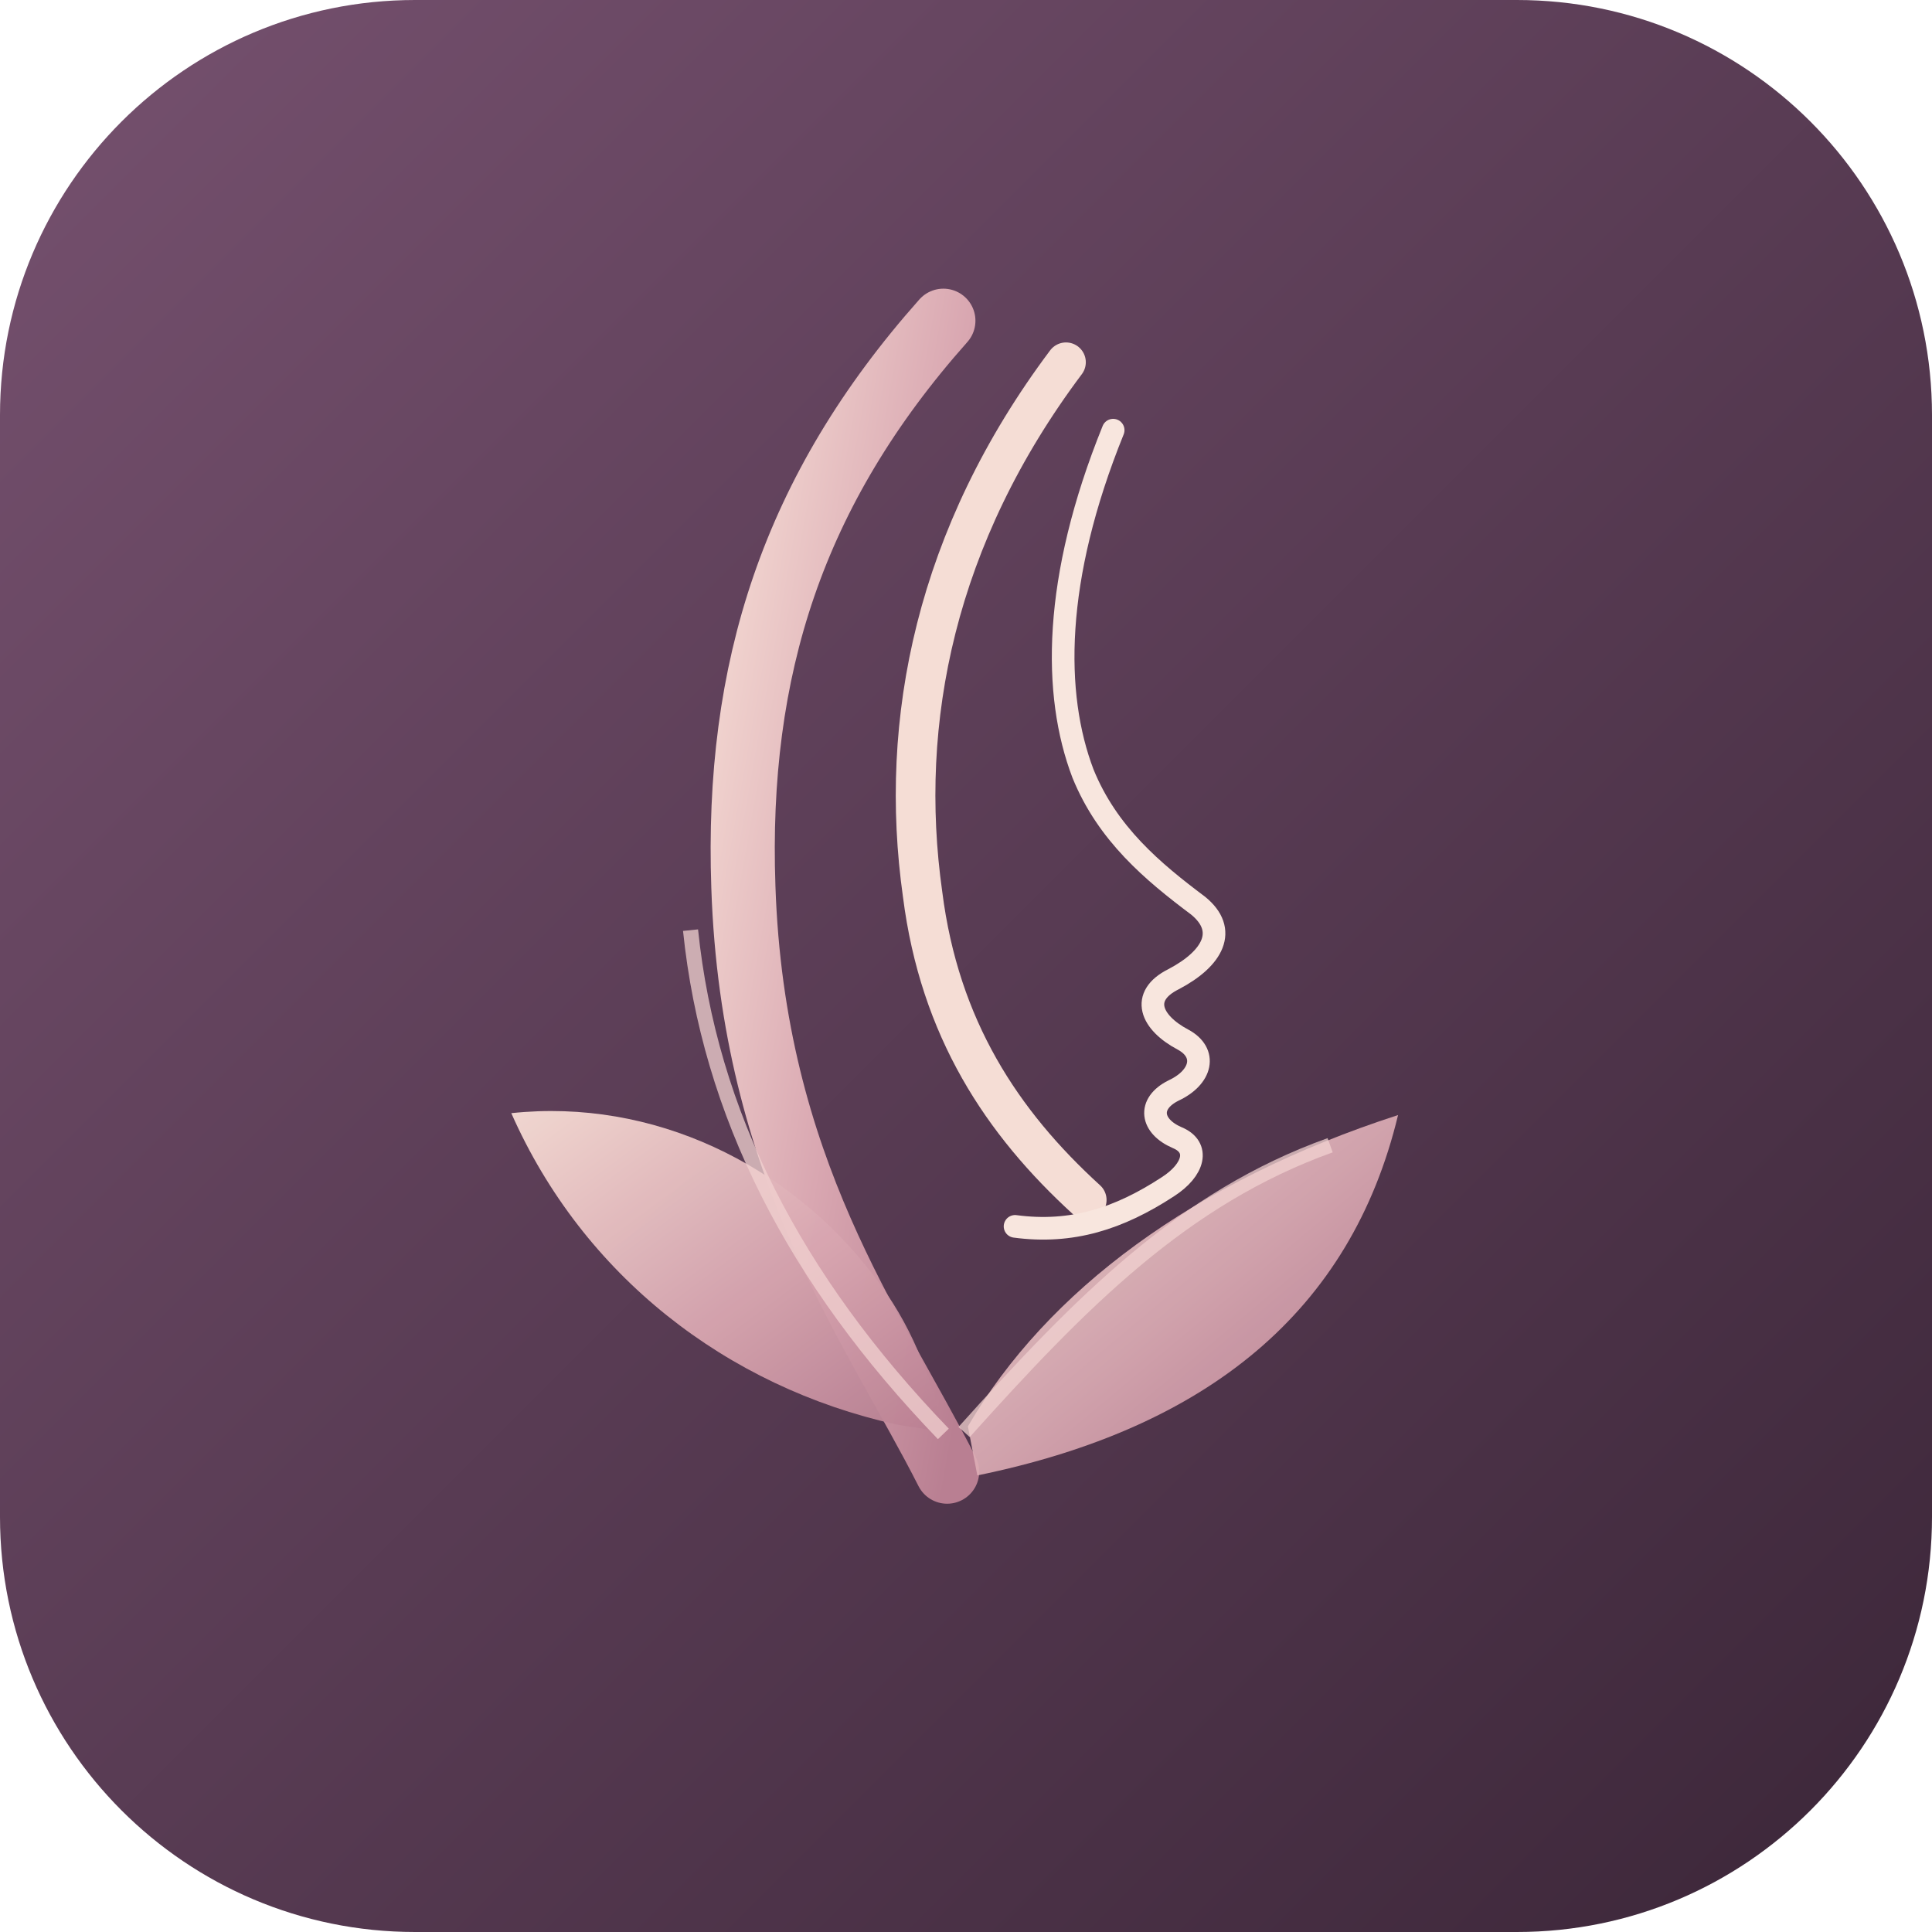
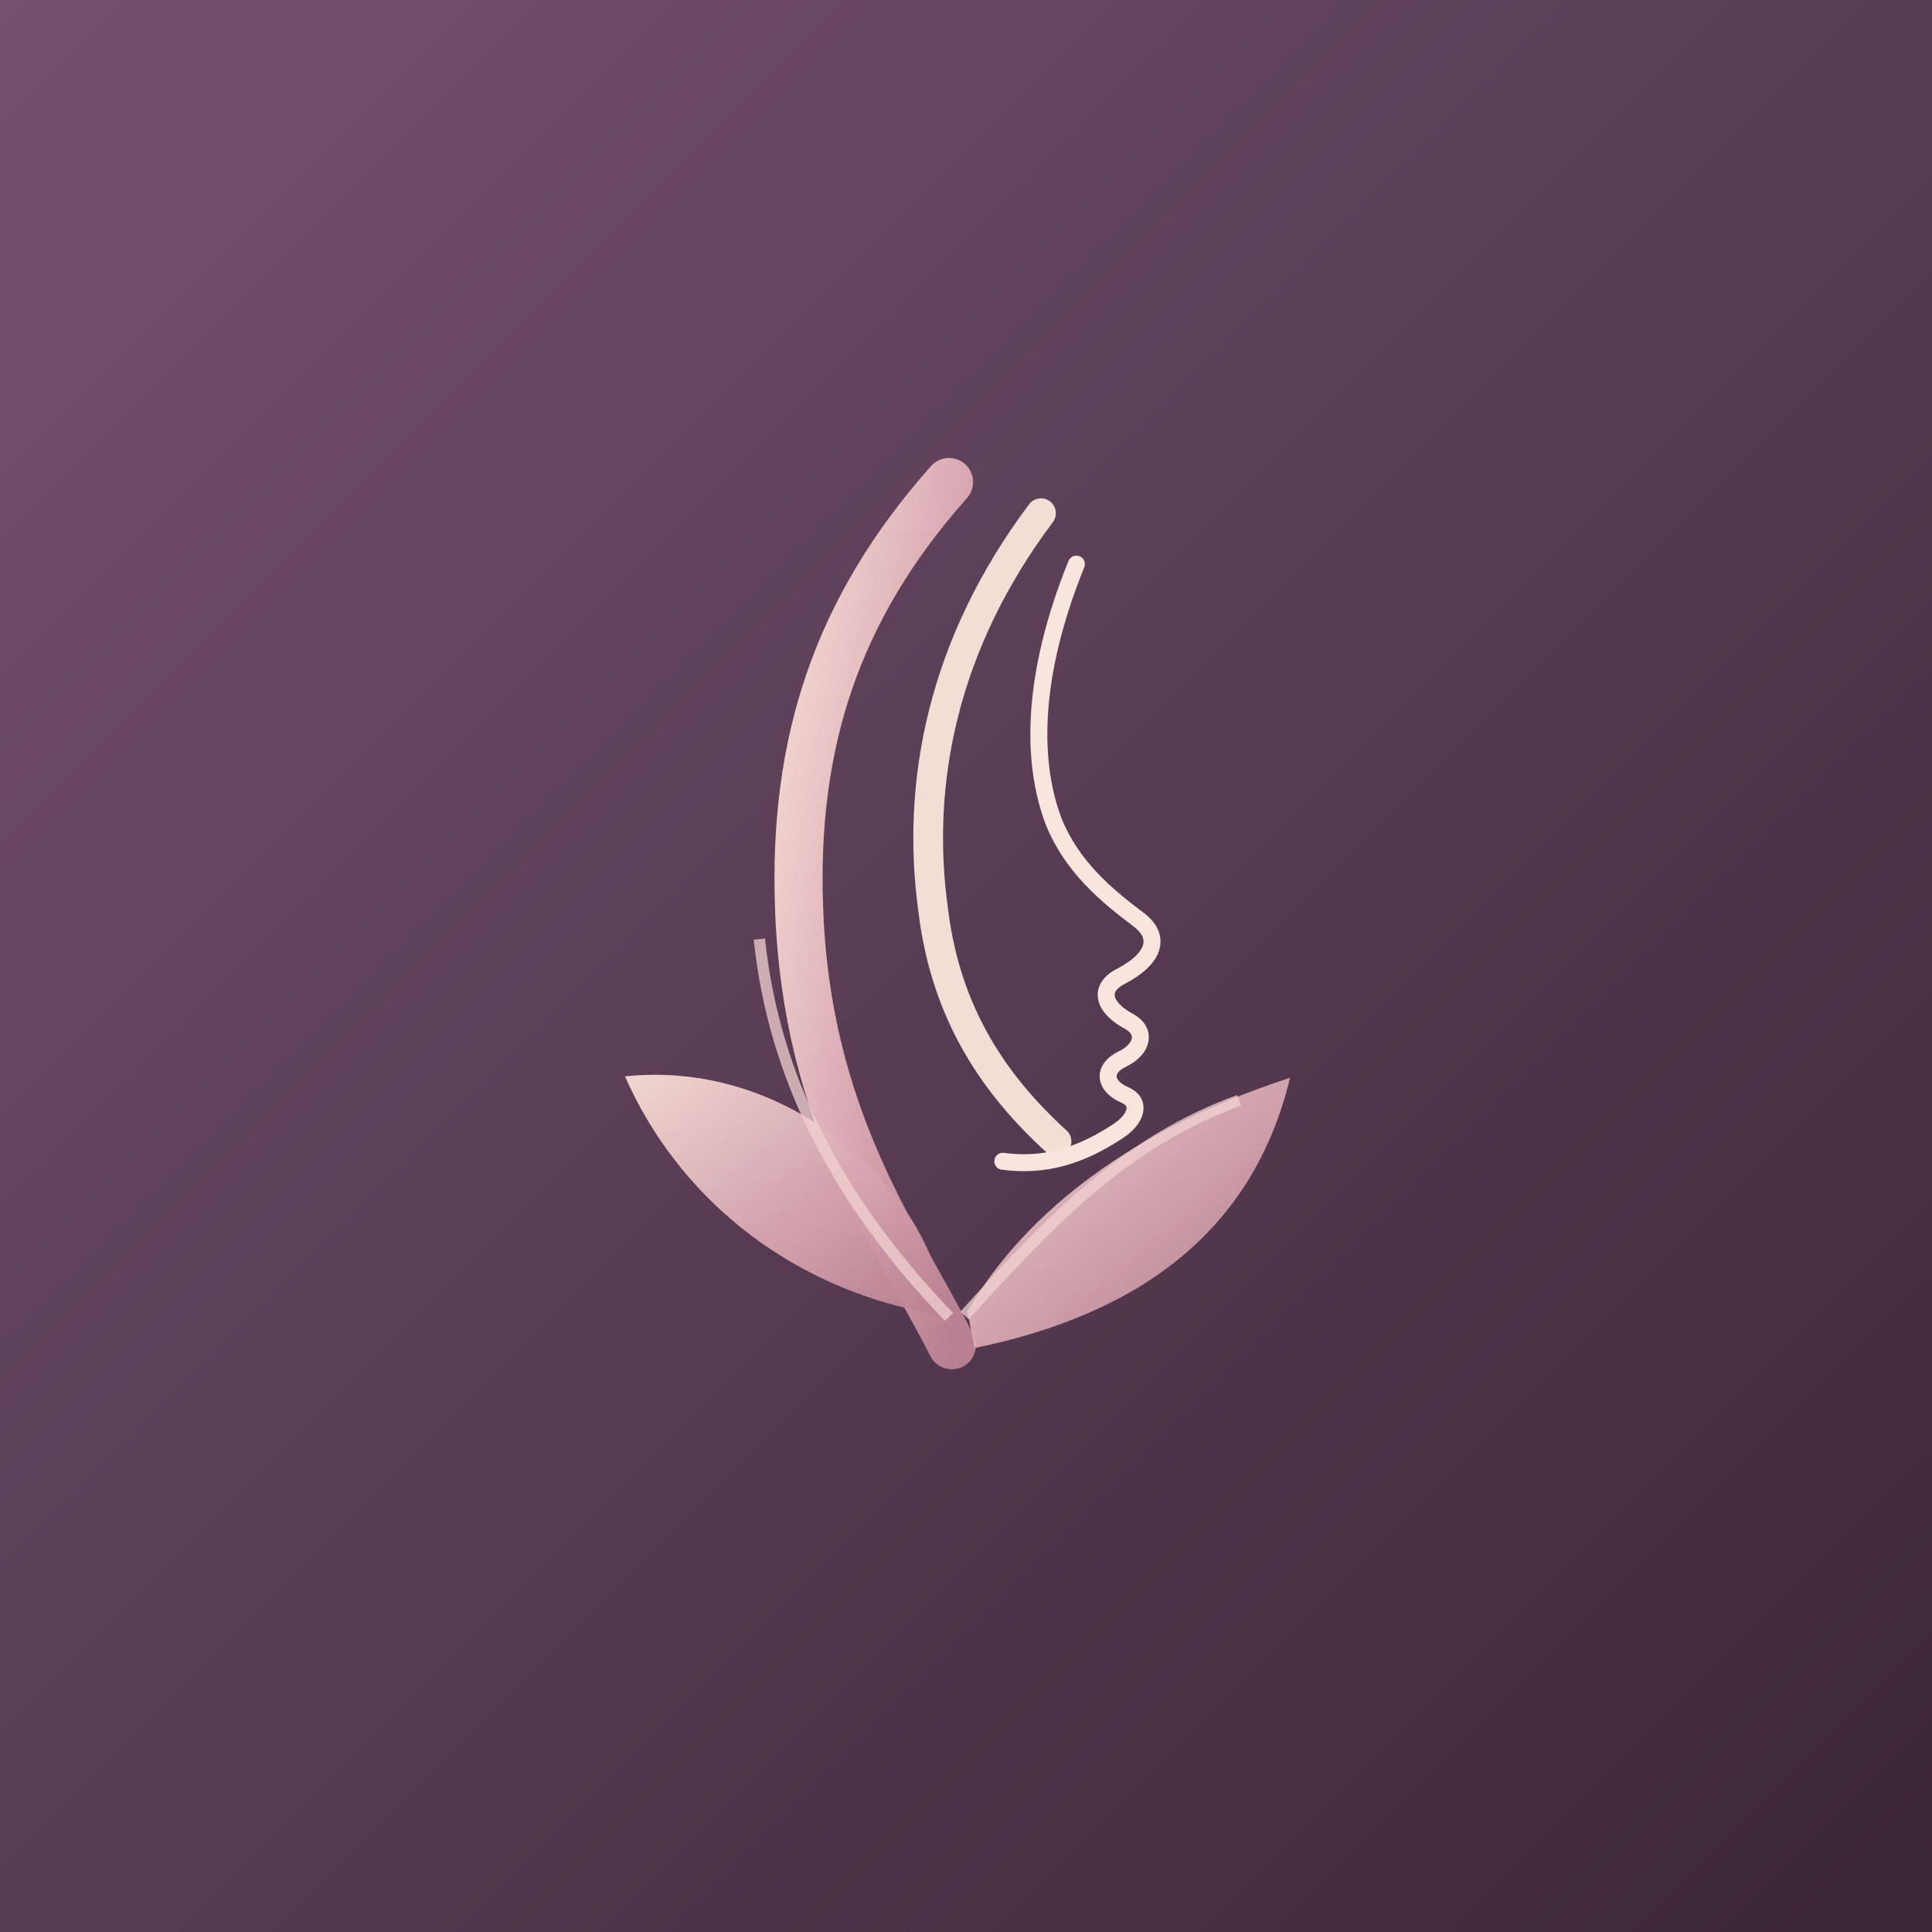
<svg xmlns="http://www.w3.org/2000/svg" viewBox="0 0 1024 1024">
  <defs>
    <linearGradient id="bg" x1="0" y1="0" x2="1" y2="1">
      <stop offset="0" stop-color="#76516F" />
      <stop offset="1" stop-color="#3B2638" />
    </linearGradient>
    <linearGradient id="rose" x1="0" y1="0" x2="1" y2="1">
      <stop offset="0" stop-color="#F6DDD5" />
      <stop offset="0.55" stop-color="#D9A7B1" />
      <stop offset="1" stop-color="#B97F92" />
    </linearGradient>
  </defs>
-   <rect width="1024" height="1024" rx="220" fill="url(#bg)" />
-   <path d="M500 170 C420 260 390 355 394 470 C399 620 463 703 502 780" fill="none" stroke="url(#rose)" stroke-width="34" stroke-linecap="round" />
-   <path d="M565 192 C496 284 476 382 489 474 C498 545 531 595 576 636" fill="none" stroke="#F5DDD5" stroke-width="21" stroke-linecap="round" />
-   <path d="M590 228 C558 307 558 368 574 410 C587 442 611 462 635 480 C651 493 643 508 622 519 C604 528 610 542 627 551 C640 558 637 571 622 578 C608 585 610 597 624 603 C636 608 633 620 619 629 C593 646 568 654 538 650" fill="none" stroke="#F8E6DE" stroke-width="12" stroke-linecap="round" stroke-linejoin="round" />
-   <path d="M475 755 C385 735 309 676 271 590 C346 582 418 617 463 676 C483 702 493 728 500 759 Z" fill="url(#rose)" opacity="0.96" />
-   <path d="M513 756 C555 684 633 626 741 591 C716 695 640 757 518 782 Z" fill="url(#rose)" opacity="0.92" />
-   <path d="M500 760 C421 678 376 590 366 493" fill="none" stroke="#F2D2D0" stroke-width="8" opacity="0.75" />
-   <path d="M511 759 C573 690 627 635 705 607" fill="none" stroke="#F2D2D0" stroke-width="8" opacity="0.75" />
+   <rect width="1024" height="1024" fill="url(#bg)" />
+   <g transform="translate(128 128) scale(.75)">
+     <path d="M500 170 C420 260 390 355 394 470 C399 620 463 703 502 780" fill="none" stroke="url(#rose)" stroke-width="34" stroke-linecap="round" />
+     <path d="M565 192 C496 284 476 382 489 474 C498 545 531 595 576 636" fill="none" stroke="#F5DDD5" stroke-width="21" stroke-linecap="round" />
+     <path d="M590 228 C558 307 558 368 574 410 C587 442 611 462 635 480 C651 493 643 508 622 519 C604 528 610 542 627 551 C640 558 637 571 622 578 C608 585 610 597 624 603 C636 608 633 620 619 629 C593 646 568 654 538 650" fill="none" stroke="#F8E6DE" stroke-width="12" stroke-linecap="round" stroke-linejoin="round" />
+     <path d="M475 755 C385 735 309 676 271 590 C346 582 418 617 463 676 C483 702 493 728 500 759 Z" fill="url(#rose)" opacity="0.96" />
+     <path d="M513 756 C555 684 633 626 741 591 C716 695 640 757 518 782 Z" fill="url(#rose)" opacity="0.92" />
+     <path d="M500 760 C421 678 376 590 366 493" fill="none" stroke="#F2D2D0" stroke-width="8" opacity="0.75" />
+     <path d="M511 759 C573 690 627 635 705 607" fill="none" stroke="#F2D2D0" stroke-width="8" opacity="0.75" />
+   </g>
</svg>
